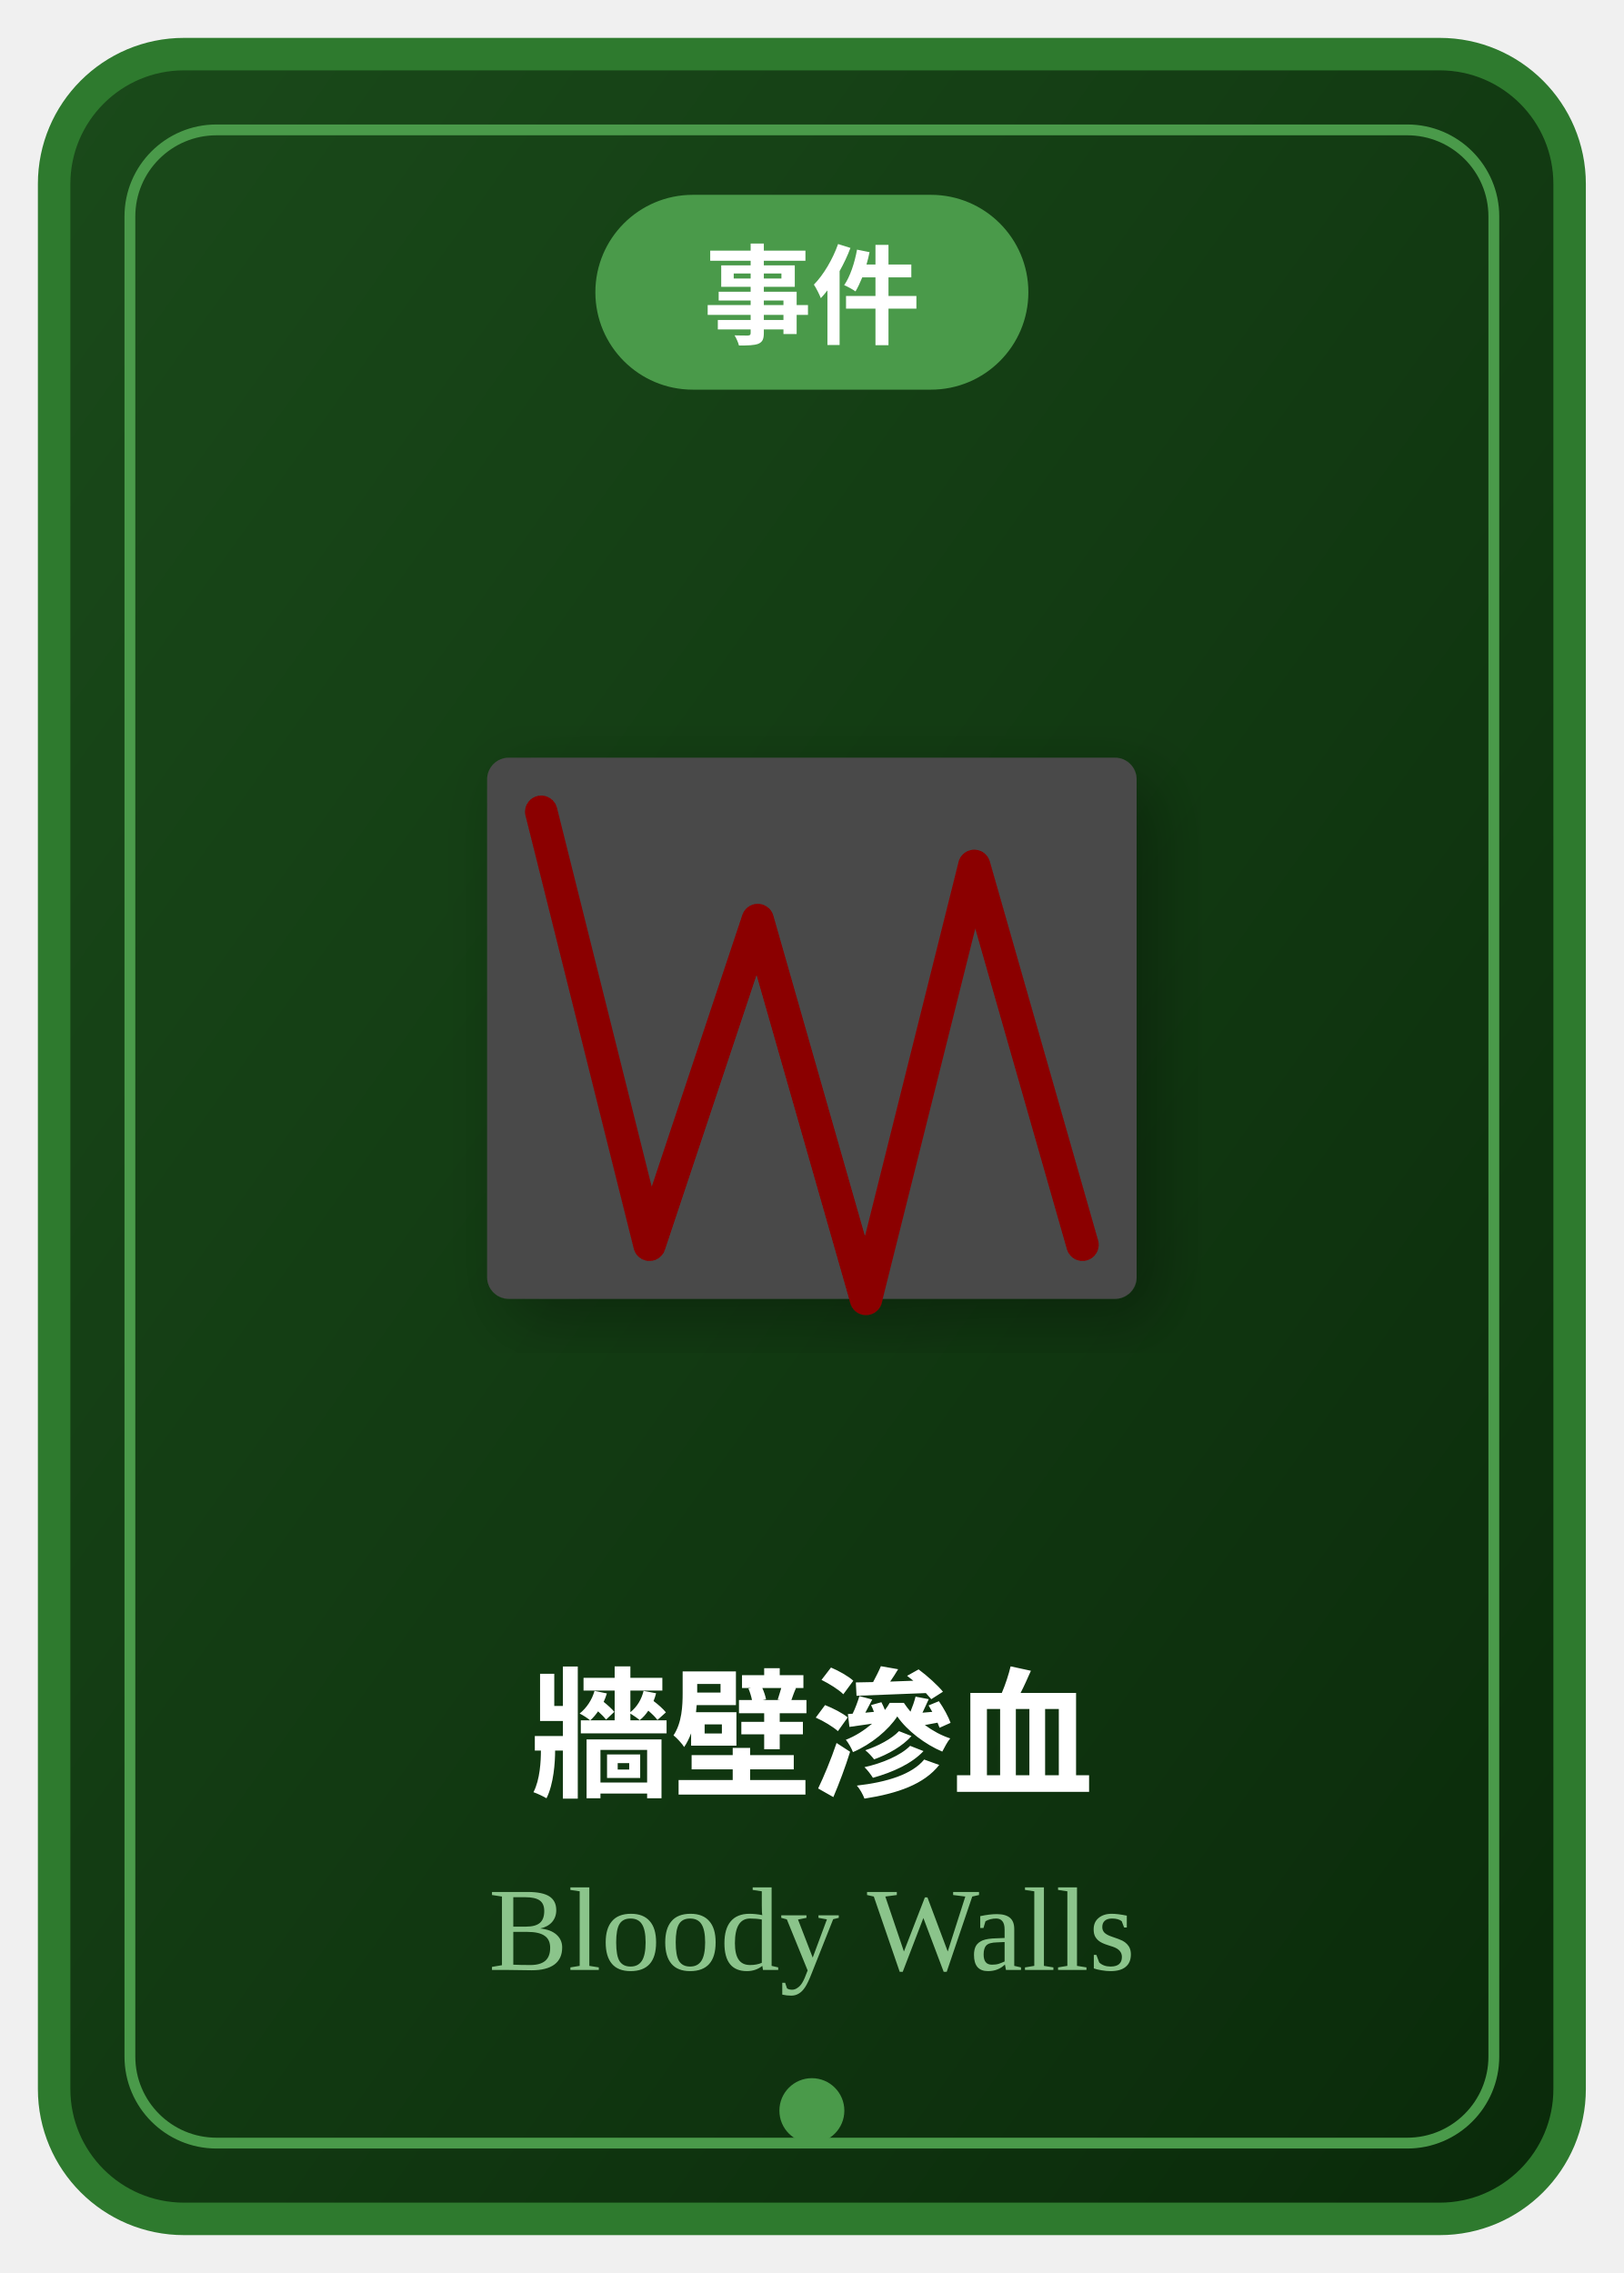
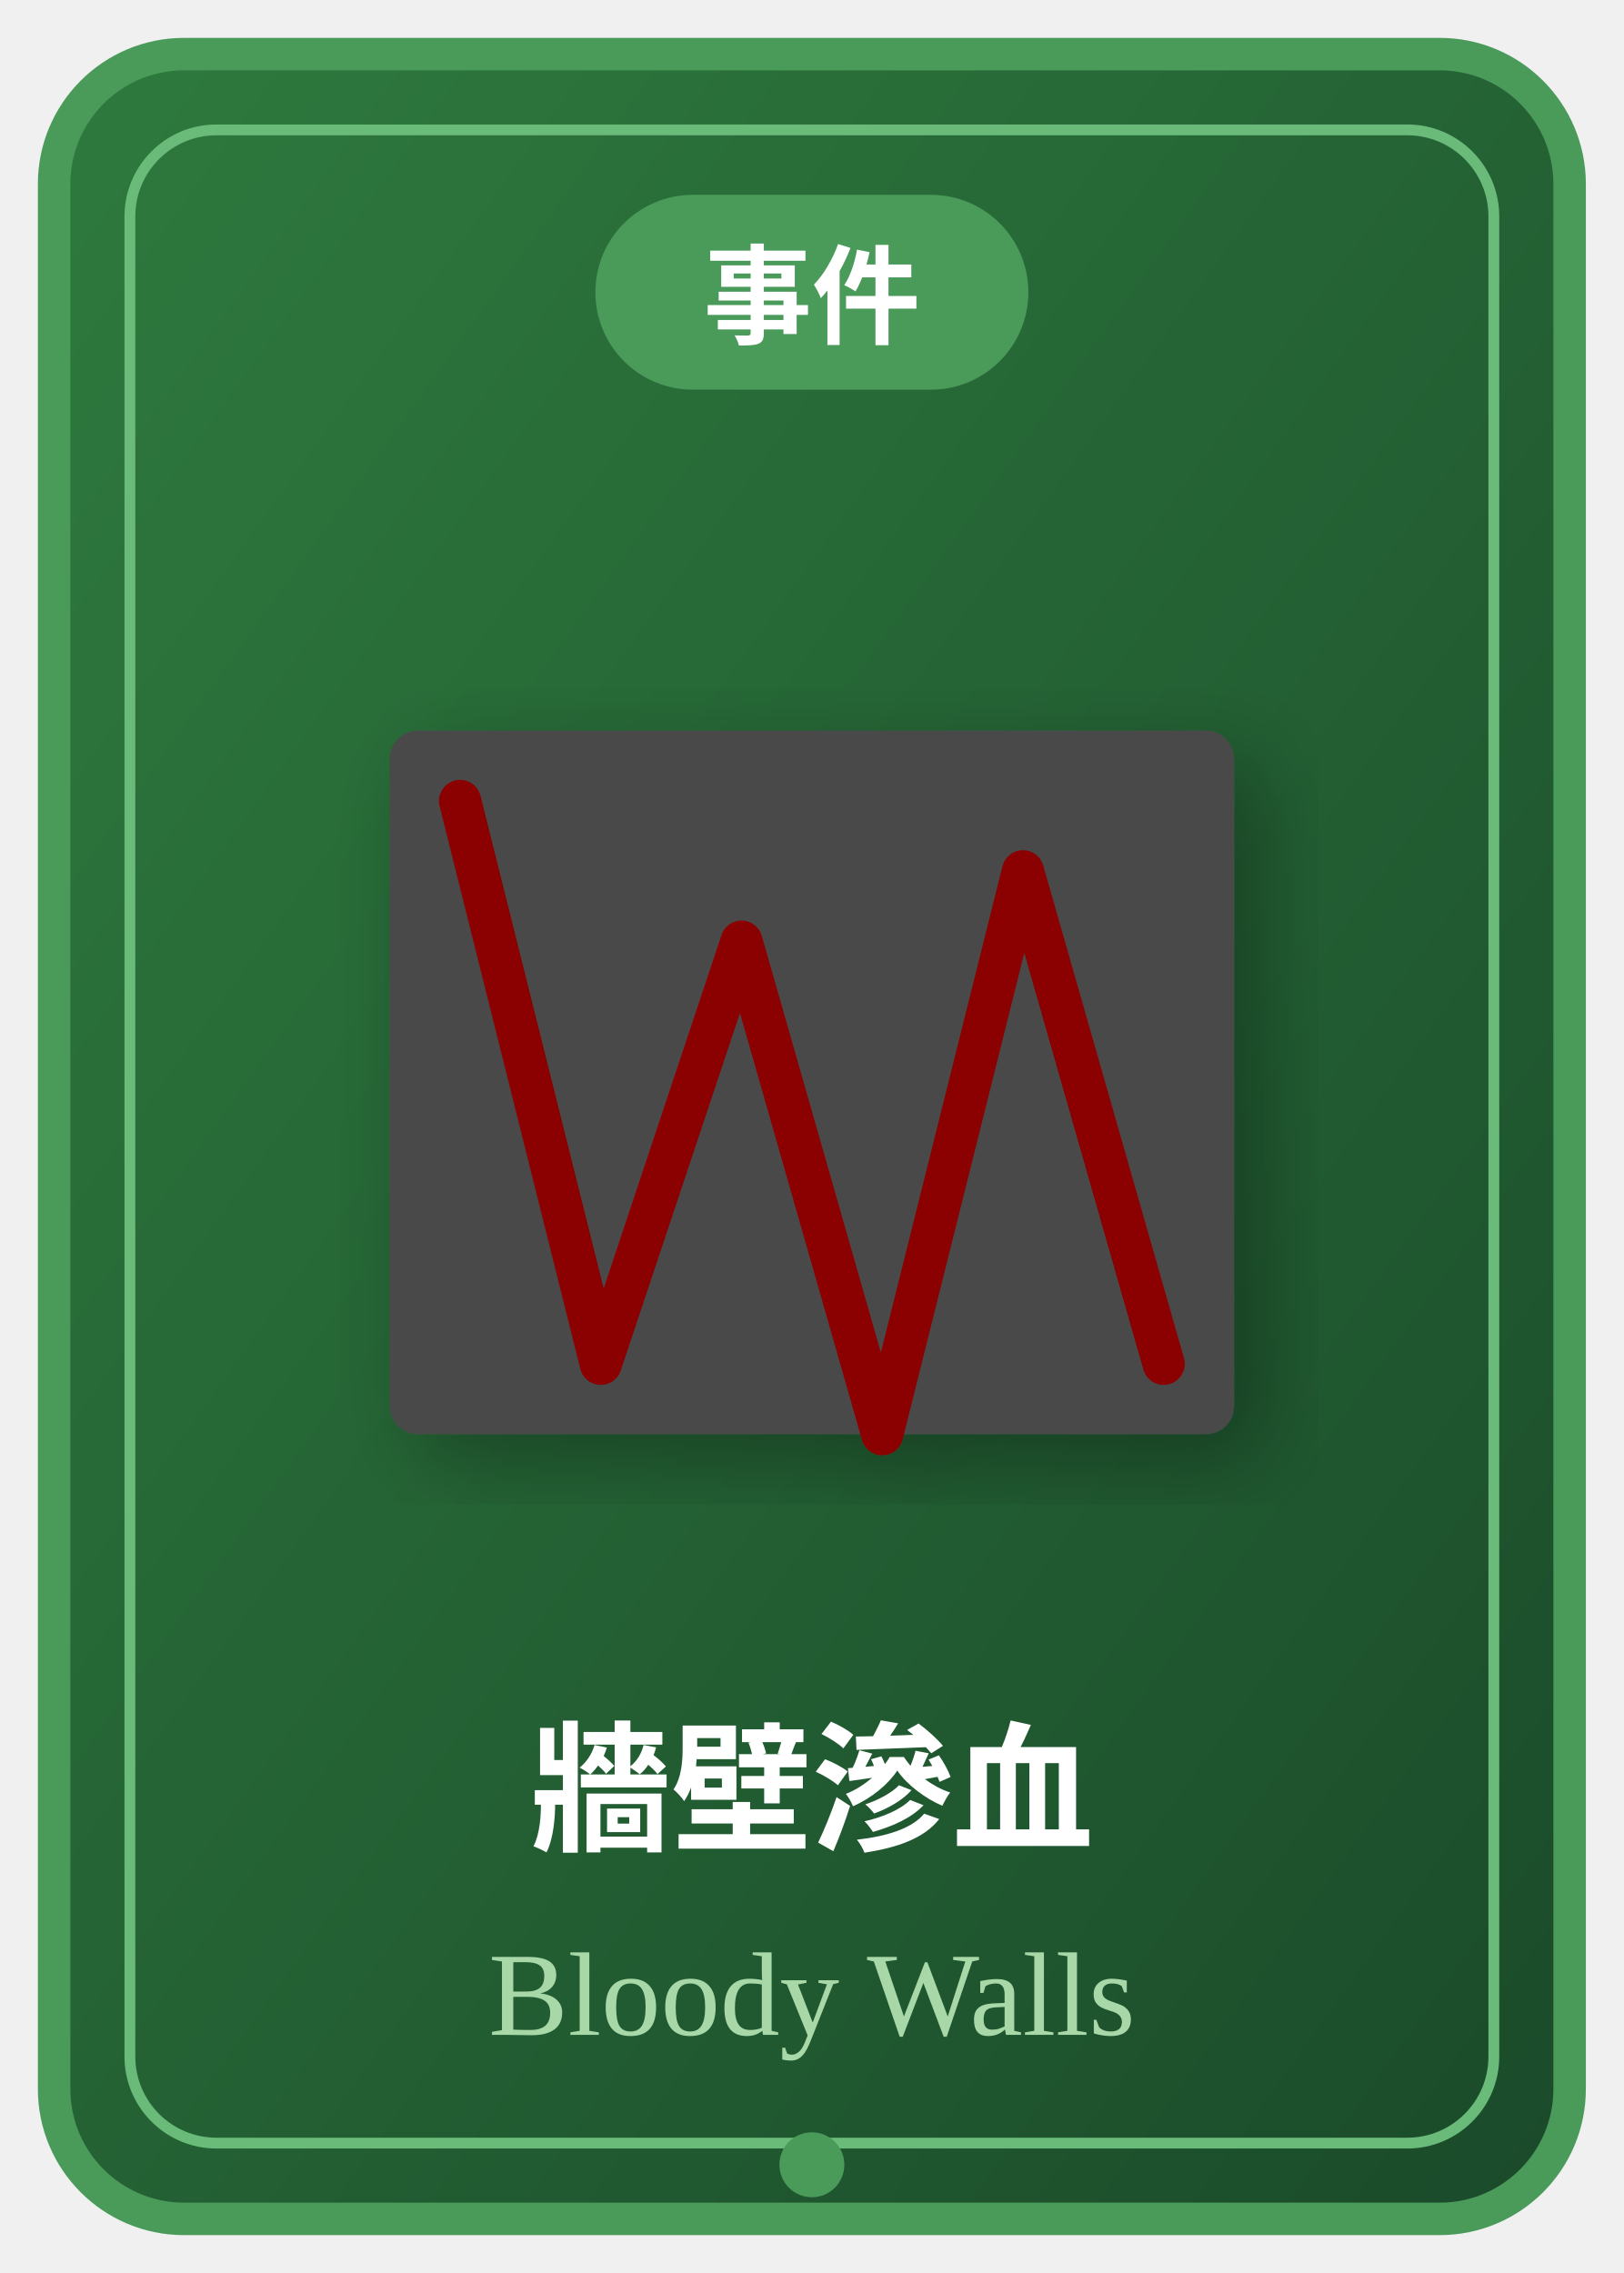
<svg xmlns="http://www.w3.org/2000/svg" viewBox="0 0 150 210" width="150" height="210">
  <defs>
    <linearGradient id="cardBg" x1="0%" y1="0%" x2="100%" y2="100%">
-       <stop offset="0%" style="stop-color:#1A4A1A" />
-       <stop offset="100%" style="stop-color:#0A2A0A" />
+       <stop offset="0%" style="stop-color:#2E7A3E" />
+       <stop offset="100%" style="stop-color:#1A4A2A" />
    </linearGradient>
    <filter id="shadow">
      <feDropShadow dx="2" dy="2" stdDeviation="3" flood-opacity="0.3" />
    </filter>
  </defs>
-   <rect x="5" y="5" width="140" height="200" rx="12" fill="url(#cardBg)" stroke="#2E7A2E" stroke-width="3" />
-   <rect x="12" y="12" width="126" height="186" rx="8" fill="none" stroke="#4A9A4A" stroke-width="1" />
-   <rect x="55" y="18" width="40" height="18" rx="9" fill="#4A9A4A" />
+   <rect x="5" y="5" width="140" height="200" rx="12" fill="url(#cardBg)" stroke="#4A9A5A" stroke-width="3" />
+   <rect x="12" y="12" width="126" height="186" rx="8" fill="none" stroke="#6ABA7A" stroke-width="1" />
+   <rect x="55" y="18" width="40" height="18" rx="9" fill="#4A9A5A" />
  <text x="75" y="31" text-anchor="middle" font-size="10" fill="#FFF" font-weight="bold">事件</text>
-   <g transform="translate(75, 95)" filter="url(#shadow)">
+   <g transform="translate(75, 100) scale(1.3)" filter="url(#shadow)">
    <rect x="-30" y="-25" width="60" height="50" fill="#4A4A4A" rx="2" />
    <path d="M-25,-20 L-15,20 L-5,-10 L5,25 L15,-15 L25,20" fill="none" stroke="#8B0000" stroke-width="3" stroke-linecap="round" stroke-linejoin="round" />
  </g>
-   <text x="75" y="165" text-anchor="middle" font-size="13" fill="#FFF" font-weight="bold">牆壁滲血</text>
-   <text x="75" y="182" text-anchor="middle" font-size="11" fill="#8BC48B">Bloody Walls</text>
-   <circle cx="75" cy="195" r="3" fill="#4A9A4A" />
+   <text x="75" y="170" text-anchor="middle" font-size="13" fill="#FFF" font-weight="bold">牆壁滲血</text>
+   <text x="75" y="188" text-anchor="middle" font-size="11" fill="#A8D8A8">Bloody Walls</text>
+   <circle cx="75" cy="200" r="3" fill="#4A9A5A" />
</svg>
